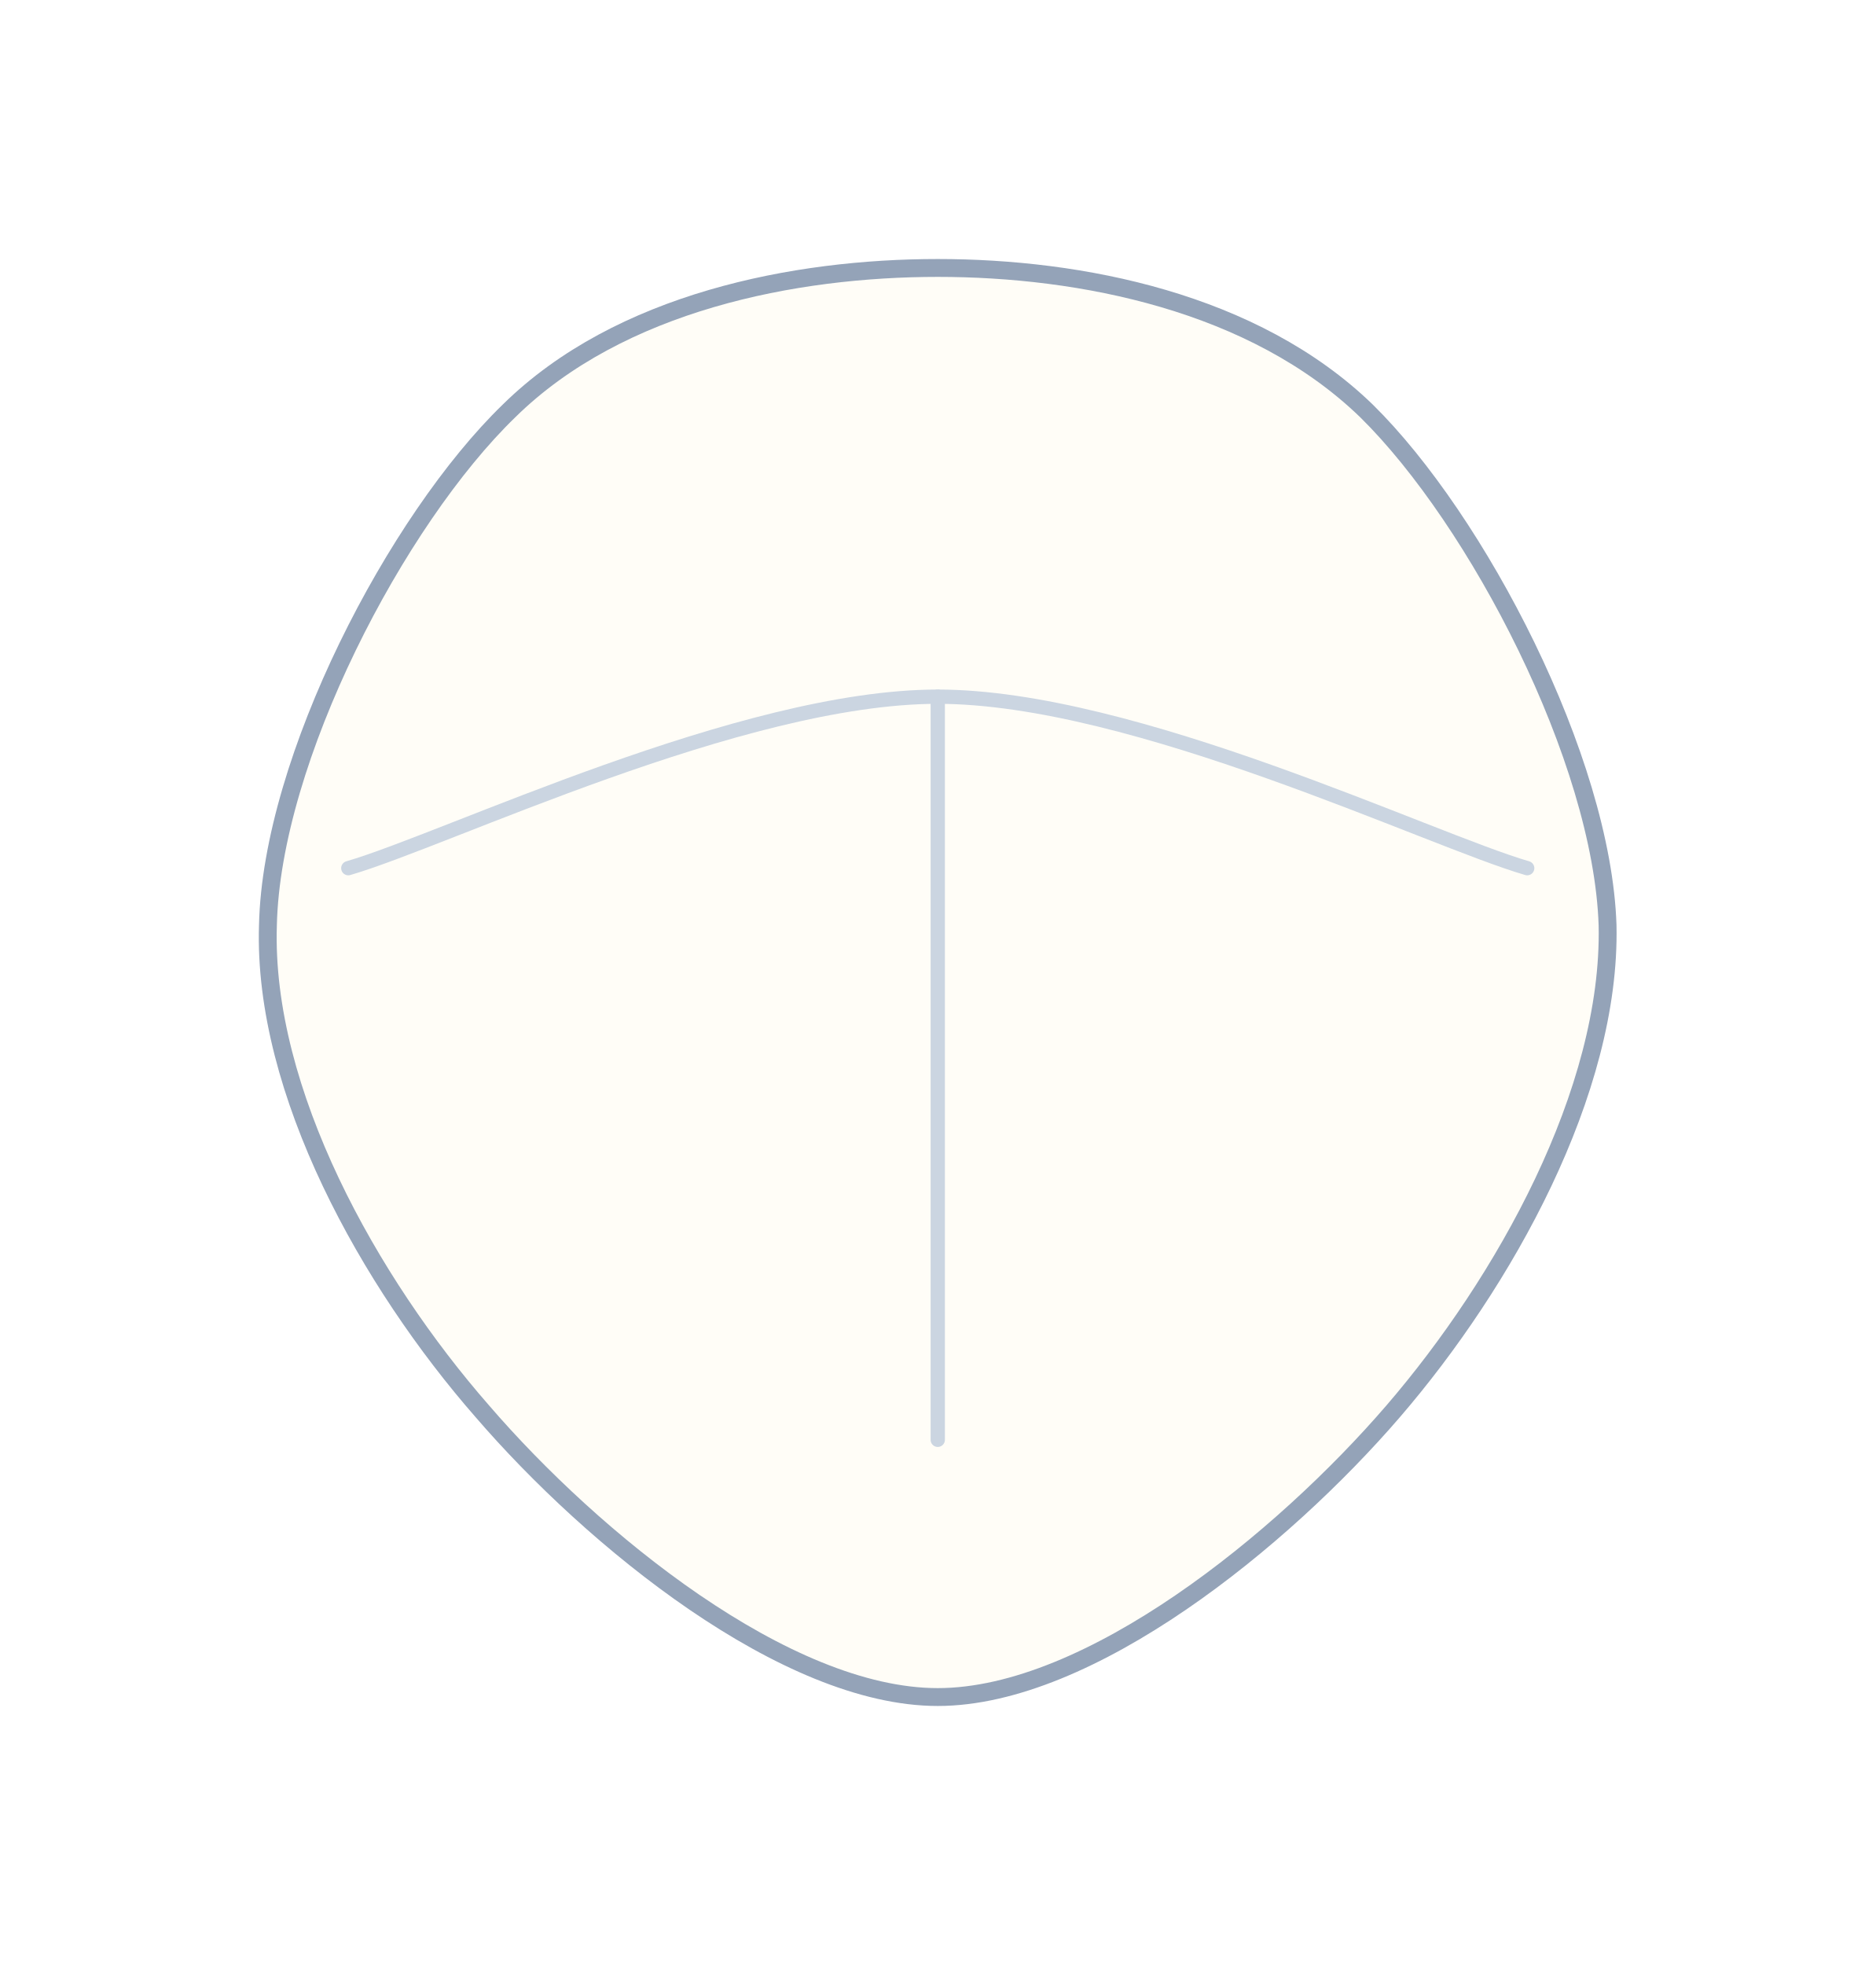
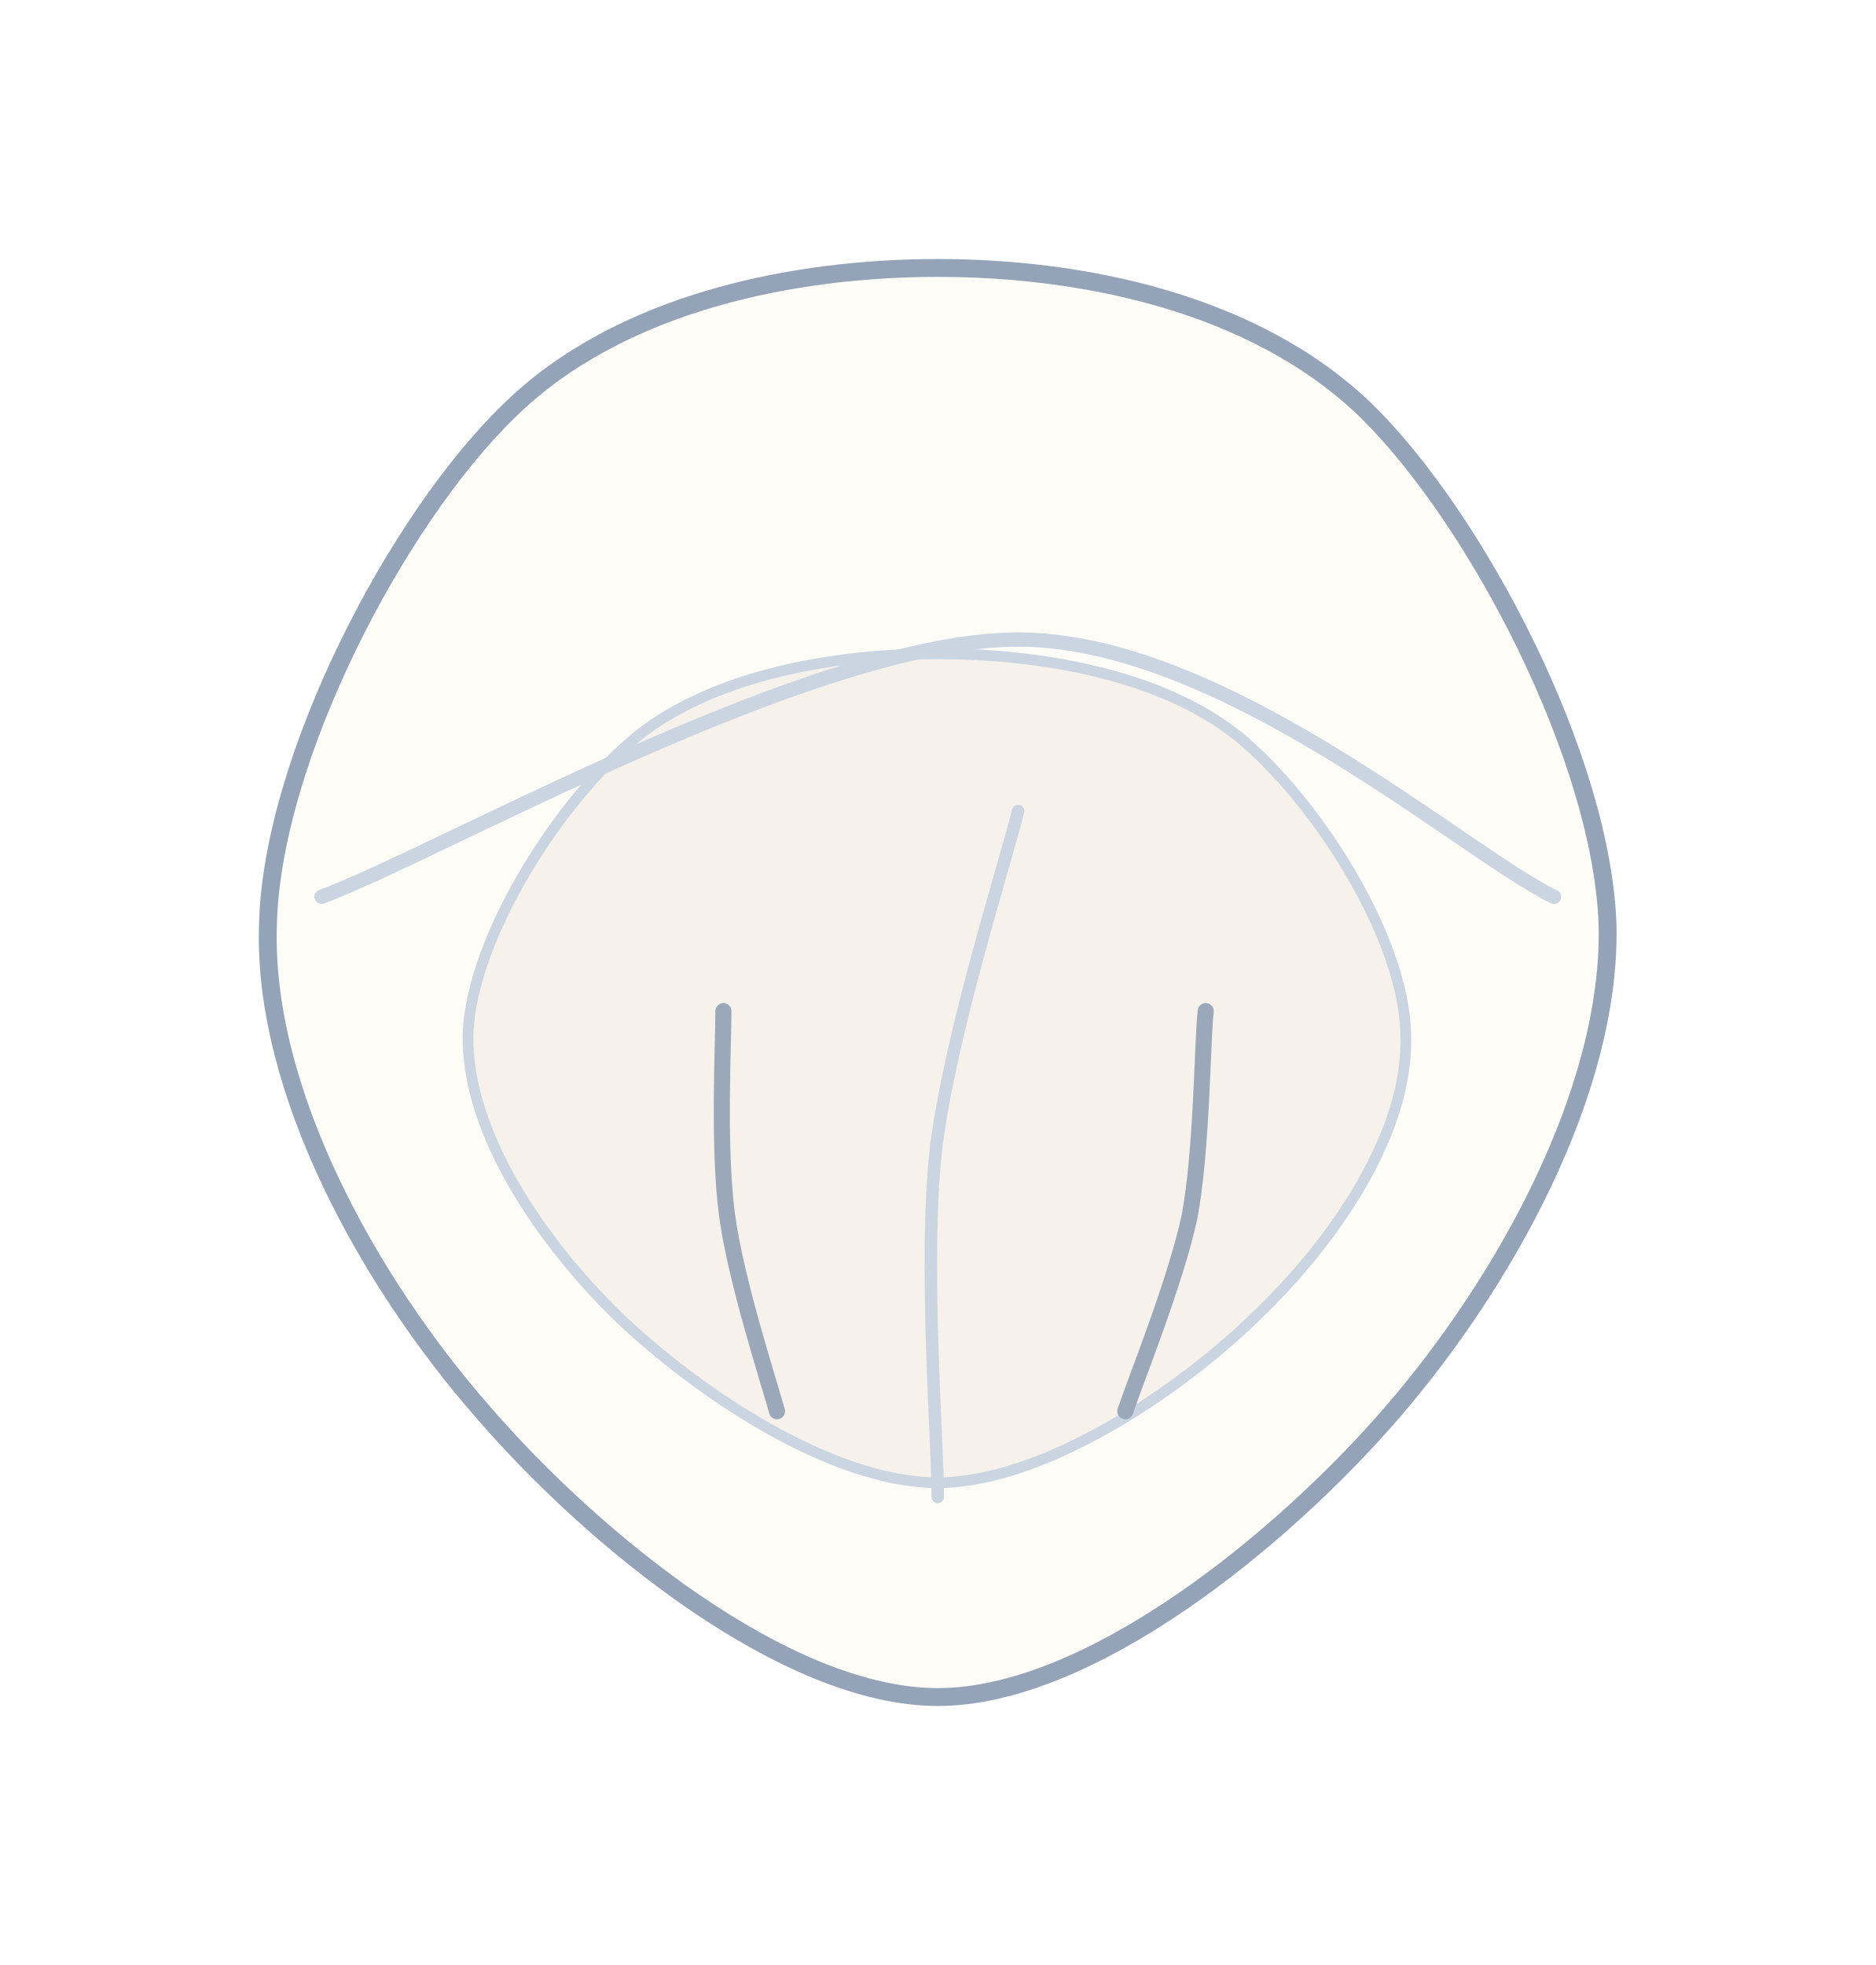
<svg xmlns="http://www.w3.org/2000/svg" viewBox="0 0 126 132" width="126" height="132">
  <g id="tooth-13" data-fdi="13">
    <g transform="matrix(-12 0 0 12 63 66)">
      <path d="M -3.75 -0.32 C -3.72 -1.25 -3.02 -2.59 -2.4 -3.2 C -1.77 -3.81 -0.8 -4 0 -4 C 0.8 -4 1.78 -3.81 2.4 -3.2 C 3.03 -2.59 3.73 -1.25 3.75 -0.32 C 3.78 0.61 3.18 1.68 2.55 2.4 C 1.93 3.12 0.85 4 0 4 C -0.85 4 -1.93 3.12 -2.55 2.4 C -3.17 1.68 -3.77 0.61 -3.75 -0.32 Z" fill="#fffdf7" stroke="#94a3b8" stroke-width="1.2" vector-effect="non-scaling-stroke" />
-       <path d="M -3.3 -0.64 C -2.75 -0.8 -1.1 -1.6 0 -1.6 C 1.1 -1.6 2.75 -0.8 3.3 -0.64" fill="none" stroke="#cbd5e1" stroke-width="0.96" stroke-linecap="round" vector-effect="non-scaling-stroke" />
-       <path d="M 0 -1.6 C 0 -0.91 0 1.87 0 2.56" fill="none" stroke="#cbd5e1" stroke-width="0.96" stroke-linecap="round" vector-effect="non-scaling-stroke" />
+       <path d="M -2.62 0.29 C -2.61 -0.25 -2.12 -1.02 -1.68 -1.38 C -1.24 -1.73 -0.56 -1.84 0 -1.84 C 0.56 -1.84 1.24 -1.73 1.68 -1.38 C 2.12 -1.02 2.61 -0.25 2.63 0.29 C 2.64 0.84 2.22 1.45 1.79 1.87 C 1.35 2.29 0.6 2.8 0 2.8 C -0.59 2.8 -1.35 2.29 -1.78 1.87 C -2.22 1.45 -2.64 0.84 -2.62 0.29 Z" fill="rgba(120, 96, 60, 0.07)" stroke="#cbd5e1" stroke-width="0.72" vector-effect="non-scaling-stroke" />
+       <path d="M -0.45 -0.96 C -0.37 -0.64 -0.07 0.29 0.01 0.93 C 0.08 1.57 0 2.56 0 2.88" fill="none" stroke="#cbd5e1" stroke-width="0.84" stroke-linecap="round" vector-effect="non-scaling-stroke" />
+       <path d="M -3.45 -0.48 C -2.95 -0.72 -1.6 -1.92 -0.45 -1.92 C 0.7 -1.92 2.8 -0.72 3.45 -0.48" fill="none" stroke="#cbd5e1" stroke-width="0.96" stroke-linecap="round" vector-effect="non-scaling-stroke" />
+       <path d="M -1.5 0.16 C -1.48 0.35 -1.48 0.93 -1.41 1.31 C -1.33 1.68 -1.11 2.22 -1.05 2.4" fill="none" stroke="#9aa8ba" stroke-width="1.08" stroke-linecap="round" vector-effect="non-scaling-stroke" />
+       <path d="M 1.2 0.16 C 1.2 0.35 1.23 0.92 1.18 1.3 C 1.13 1.67 0.95 2.22 0.9 2.4" fill="none" stroke="#9aa8ba" stroke-width="1.08" stroke-linecap="round" vector-effect="non-scaling-stroke" />
    </g>
  </g>
</svg>
